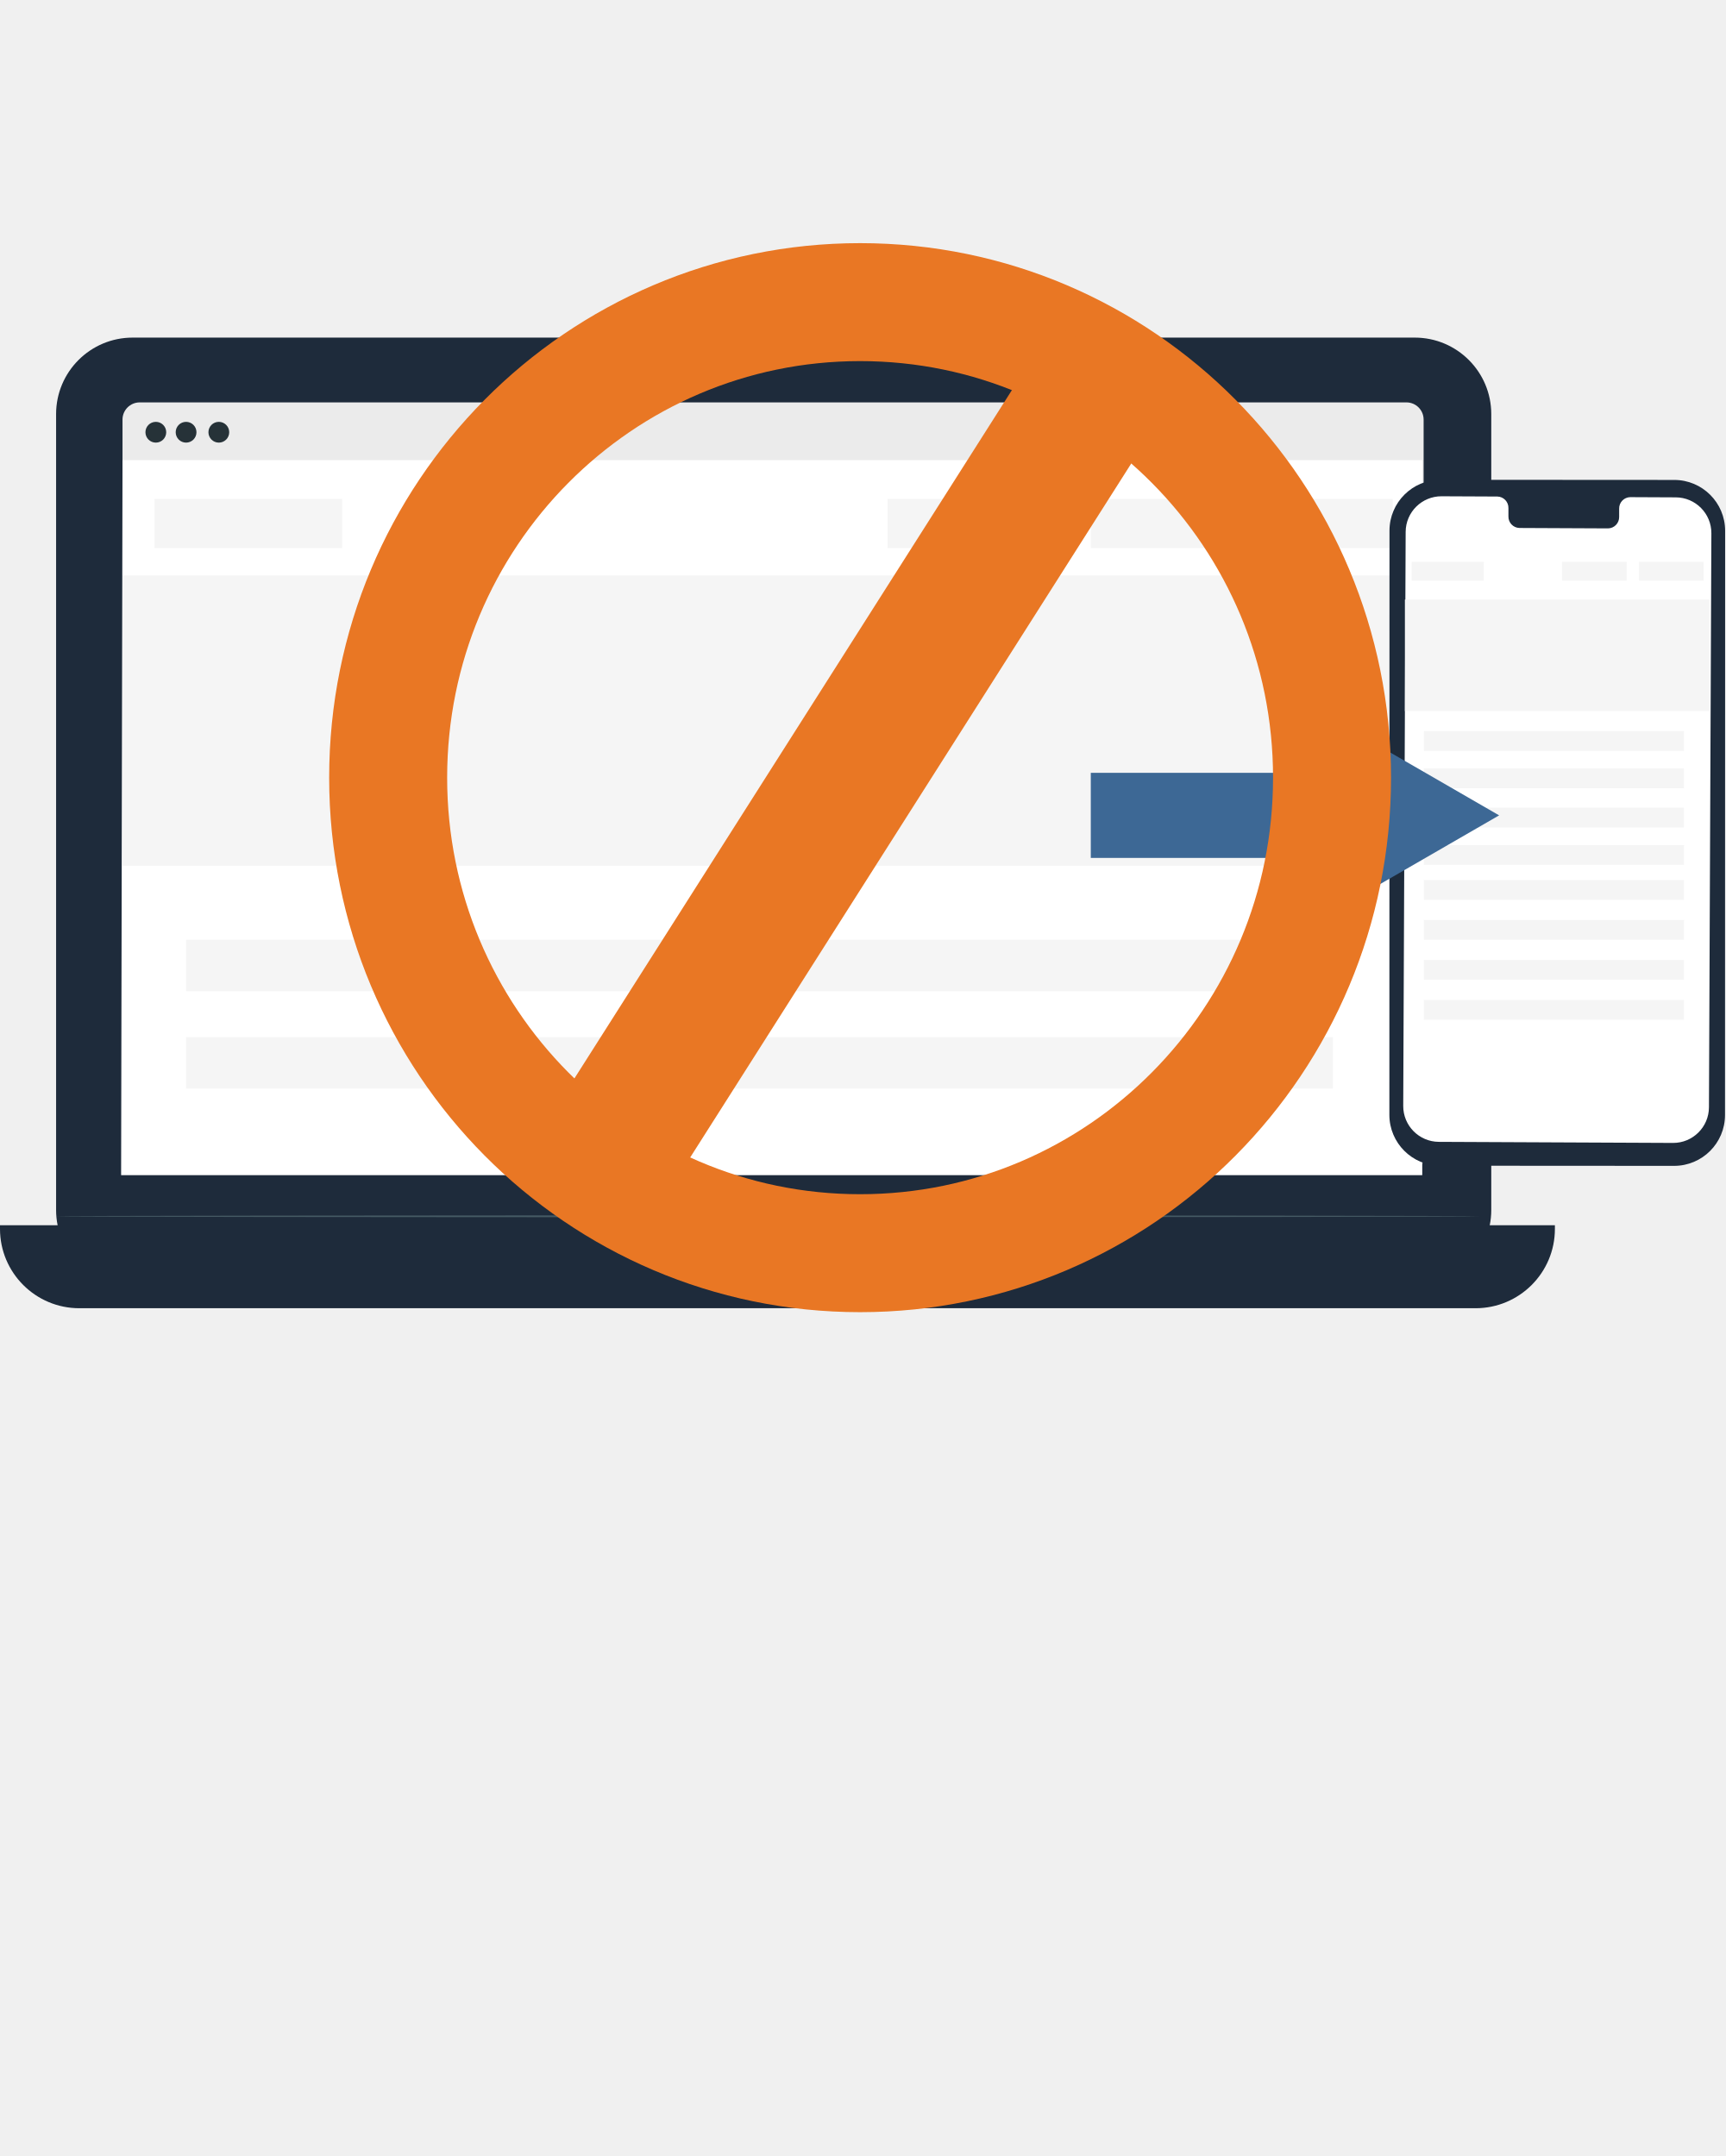
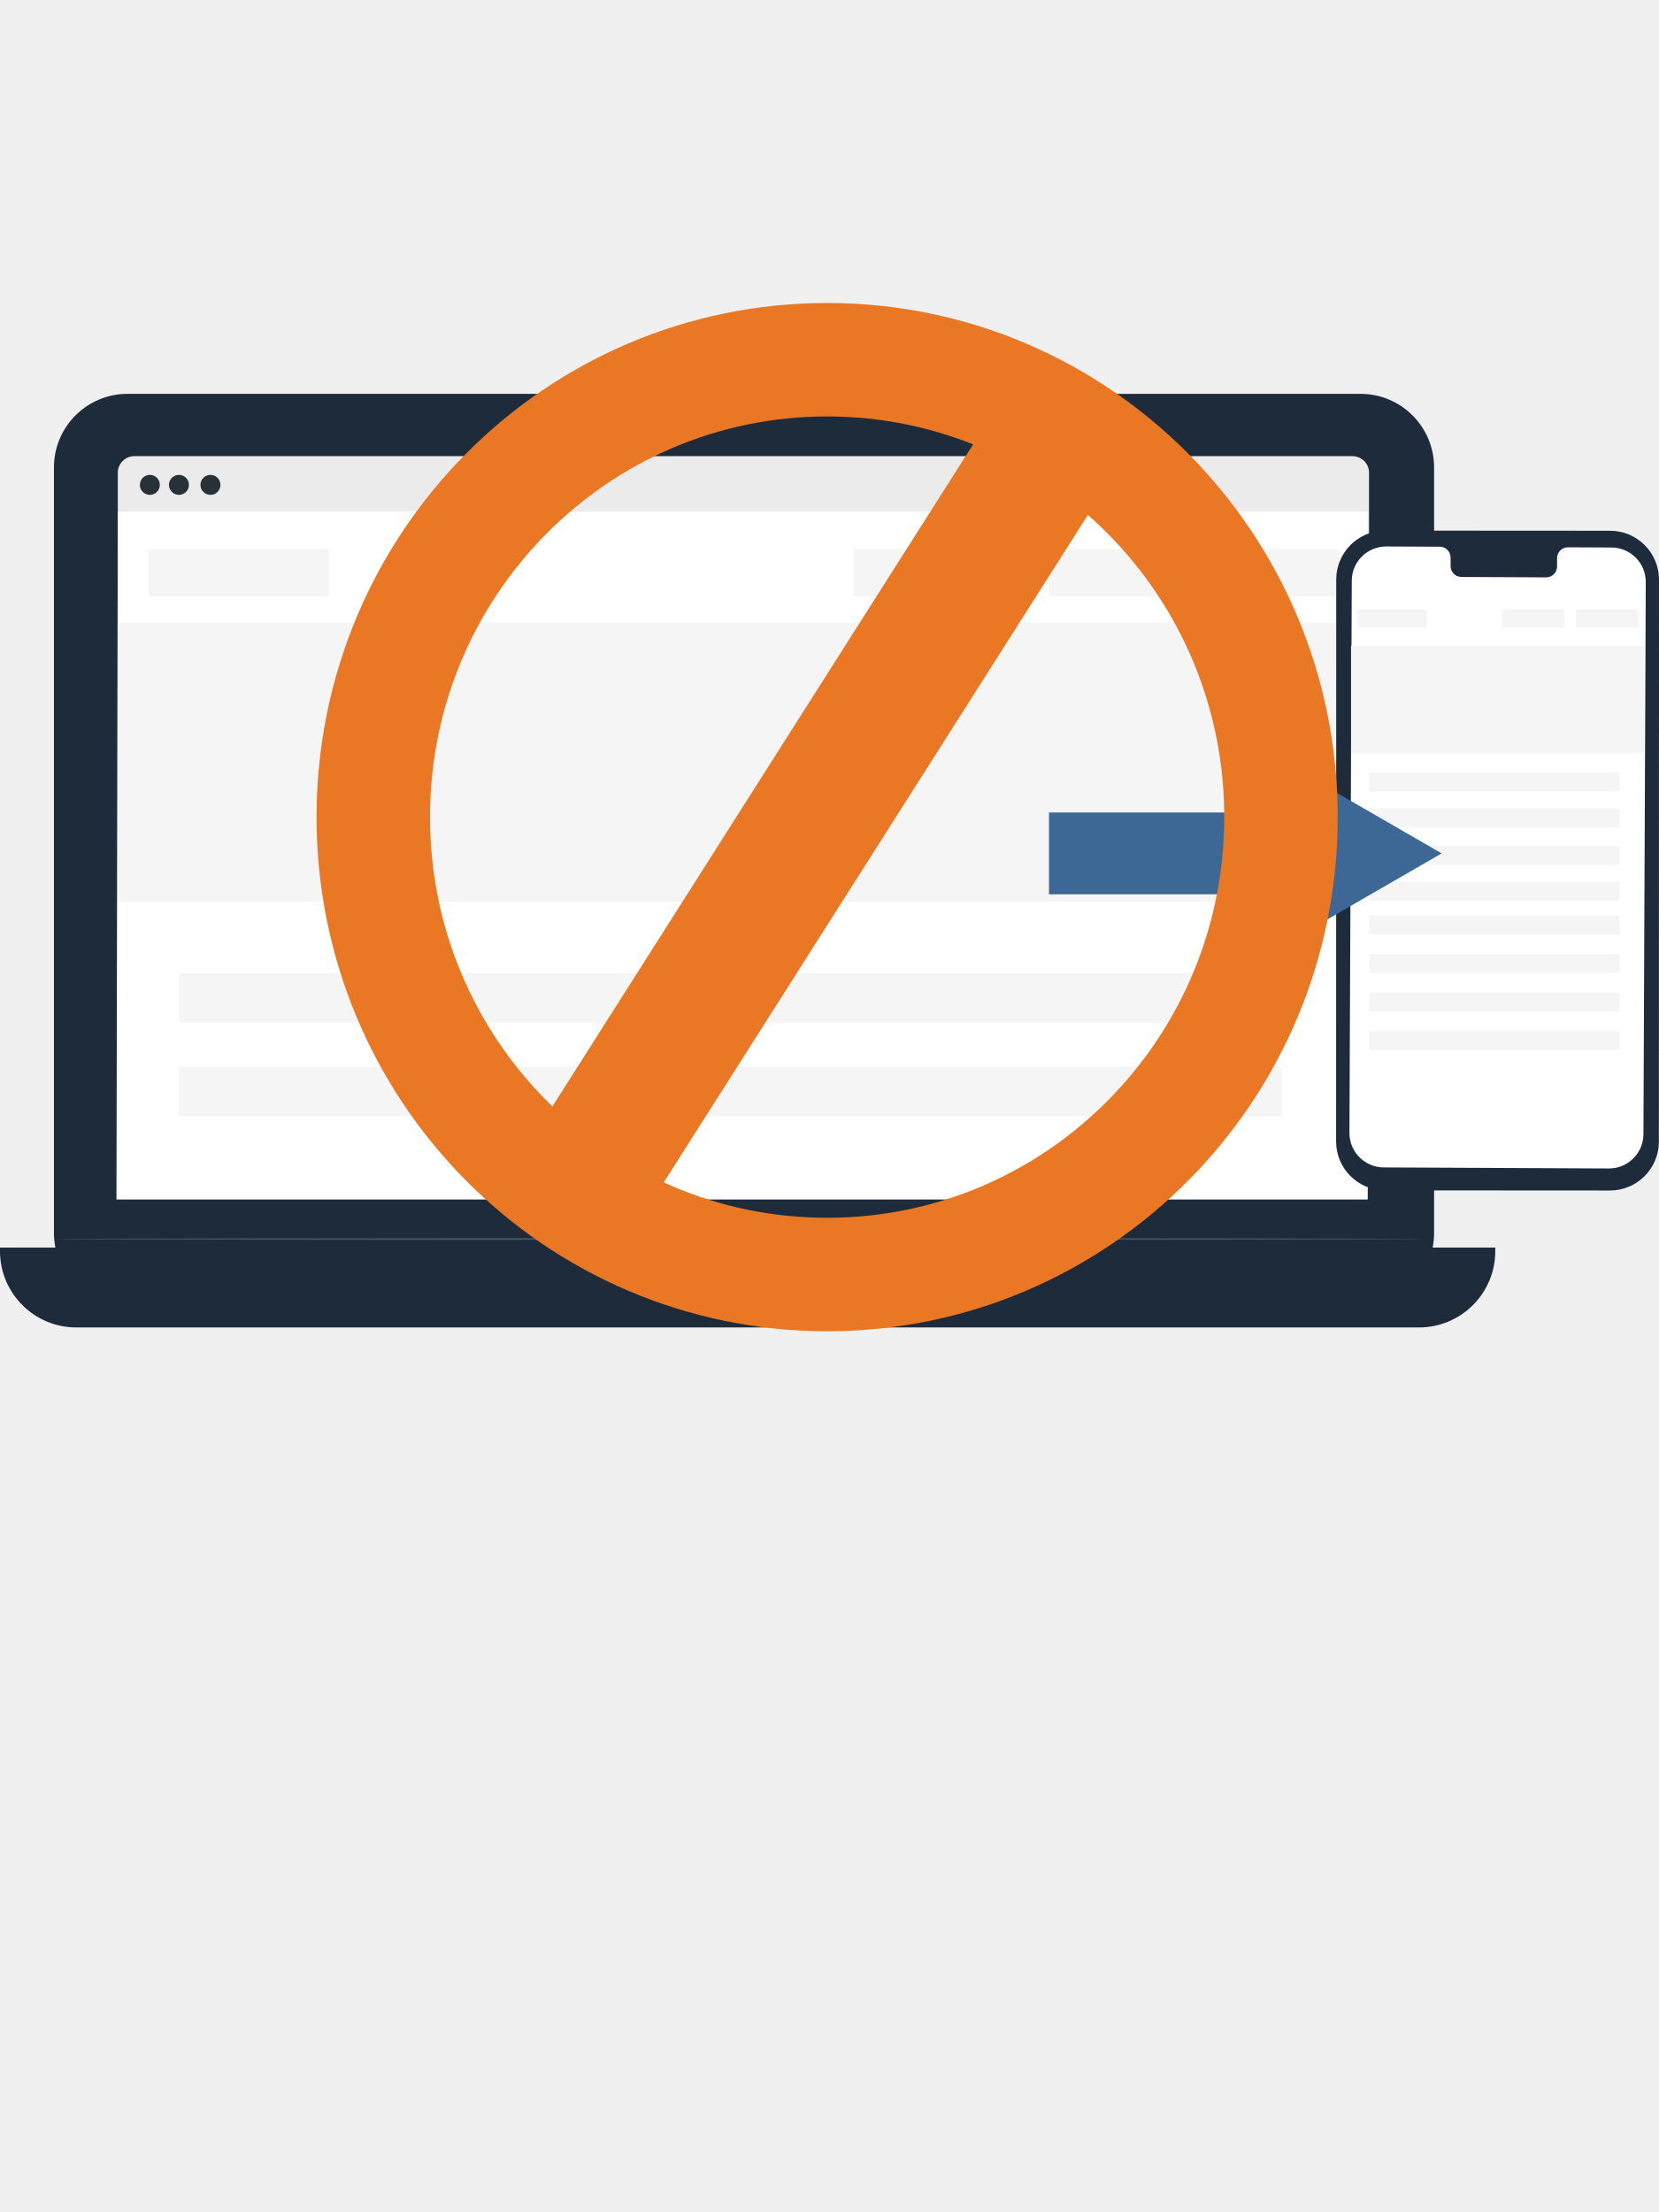
- <svg xmlns="http://www.w3.org/2000/svg" id="Component_180_1" data-name="Component 180 – 1" width="120" height="150" viewBox="0 0 233.946 226.475">
+ <svg xmlns="http://www.w3.org/2000/svg" id="Component_180_1" data-name="Component 180 – 1" width="90" height="120" viewBox="0 0 233.946 226.475">
  <defs>
    <clipPath id="clip-path">
      <rect id="Rectangle_490" data-name="Rectangle 490" width="233.946" height="131.652" fill="none" />
    </clipPath>
  </defs>
  <g id="Group_1471" data-name="Group 1471" transform="translate(-524.527 -678)">
    <g id="Group_1205" data-name="Group 1205" transform="translate(524.527 690.813)">
      <g id="Group_1203" data-name="Group 1203" transform="translate(0 0)" clip-path="url(#clip-path)">
        <path id="Path_3522" data-name="Path 3522" d="M194.921,128.7H21.055a10.379,10.379,0,0,1-10.379-10.38V10.378A10.378,10.378,0,0,1,21.055,0H194.921A10.378,10.378,0,0,1,205.3,10.378V118.323a10.379,10.379,0,0,1-10.379,10.38" transform="translate(-3.069)" fill="#1e2b3b" />
        <path id="Path_3523" data-name="Path 3523" d="M200.1,180.232H10.76A10.76,10.76,0,0,1,0,169.472v-.5H210.86v.5a10.76,10.76,0,0,1-10.76,10.76" transform="translate(0 -48.58)" fill="#1e2b3b" />
        <rect id="Rectangle_470" data-name="Rectangle 470" width="183.631" height="108.688" transform="translate(12.831 5.114)" fill="#1e2b3b" />
        <path id="Path_3524" data-name="Path 3524" d="M120.327,167.277l2.616,4.162h36.819l2.43-4.162Z" transform="translate(-34.595 -48.093)" fill="#4d6892" />
        <path id="Path_3525" data-name="Path 3525" d="M197.429,117H25.649a2.332,2.332,0,0,1-2.333-2.332v-100a2.333,2.333,0,0,1,2.332-2.333H197.429a2.332,2.332,0,0,1,2.331,2.333v100A2.332,2.332,0,0,1,197.429,117" transform="translate(-6.703 -3.548)" fill="#ebebeb" />
        <path id="Path_3526" data-name="Path 3526" d="M199.5,120.31H23.051l.189-96.992H199.5Z" transform="translate(-6.627 -6.704)" fill="#fff" />
        <path id="Path_3527" data-name="Path 3527" d="M42.49,17.445a1.409,1.409,0,1,1-1.409-1.409,1.409,1.409,0,0,1,1.409,1.409" transform="translate(-11.406 -4.61)" fill="#263238" />
        <path id="Path_3528" data-name="Path 3528" d="M30.5,17.445a1.409,1.409,0,1,1-1.409-1.409A1.409,1.409,0,0,1,30.5,17.445" transform="translate(-7.959 -4.61)" fill="#263238" />
        <path id="Path_3529" data-name="Path 3529" d="M36.257,17.445a1.409,1.409,0,1,1-1.409-1.409,1.409,1.409,0,0,1,1.409,1.409" transform="translate(-9.614 -4.61)" fill="#263238" />
        <path id="Path_3530" data-name="Path 3530" d="M203.627,167.225c0,.07-43.2.126-96.471.126-53.292,0-96.48-.056-96.48-.126s43.188-.126,96.48-.126c53.274,0,96.471.056,96.471.126" transform="translate(-3.069 -48.042)" fill="#455a64" />
        <rect id="Rectangle_471" data-name="Rectangle 471" width="176.444" height="39.387" transform="translate(16.613 32.25)" fill="#f5f5f5" />
        <rect id="Rectangle_472" data-name="Rectangle 472" width="25.463" height="6.665" transform="translate(20.945 21.878)" fill="#f5f5f5" />
        <rect id="Rectangle_473" data-name="Rectangle 473" width="13.943" height="6.665" transform="translate(174.927 21.878)" fill="#f5f5f5" />
        <rect id="Rectangle_474" data-name="Rectangle 474" width="22.816" height="6.665" transform="translate(147.922 21.878)" fill="#f5f5f5" />
        <rect id="Rectangle_475" data-name="Rectangle 475" width="22.816" height="6.665" transform="translate(120.361 21.878)" fill="#f5f5f5" />
        <rect id="Rectangle_476" data-name="Rectangle 476" width="155.511" height="6.982" transform="translate(25.234 94.88)" fill="#f5f5f5" />
        <rect id="Rectangle_477" data-name="Rectangle 477" width="155.511" height="6.982" transform="translate(25.234 81.674)" fill="#f5f5f5" />
        <path id="Path_3531" data-name="Path 3531" d="M303.047,120.124l-31.706-.019a6.9,6.9,0,0,1-6.9-6.888l.016-79.262a6.9,6.9,0,0,1,6.91-6.886l31.706.019a6.9,6.9,0,0,1,6.9,6.888l-.016,79.262a6.9,6.9,0,0,1-6.911,6.886" transform="translate(-76.028 -7.783)" fill="#1e2b3b" />
        <path id="Path_3532" data-name="Path 3532" d="M304.025,30.354l-6.169-.029a1.532,1.532,0,0,0-1.5,1.559l0,1.119a1.533,1.533,0,0,1-1.5,1.559l-12.024-.056a1.534,1.534,0,0,1-1.491-1.573l0-1.119a1.534,1.534,0,0,0-1.491-1.573l-2.17-.01-5.4-.025a4.853,4.853,0,0,0-4.876,4.834l-.329,77.855a4.853,4.853,0,0,0,4.831,4.874l31.752.147a4.854,4.854,0,0,0,4.876-4.834l.329-77.855a4.854,4.854,0,0,0-4.831-4.874" transform="translate(-76.783 -8.685)" fill="#fff" />
        <rect id="Rectangle_478" data-name="Rectangle 478" width="41.319" height="15.127" transform="translate(190.519 35.529)" fill="#f5f5f5" />
        <rect id="Rectangle_479" data-name="Rectangle 479" width="9.78" height="2.56" transform="translate(191.438 30.408)" fill="#f5f5f5" />
        <rect id="Rectangle_480" data-name="Rectangle 480" width="8.763" height="2.56" transform="translate(222.26 30.408)" fill="#f5f5f5" />
        <rect id="Rectangle_481" data-name="Rectangle 481" width="8.763" height="2.56" transform="translate(211.832 30.408)" fill="#f5f5f5" />
        <rect id="Rectangle_482" data-name="Rectangle 482" width="35.278" height="2.681" transform="translate(193.086 58.446)" fill="#f5f5f5" />
        <rect id="Rectangle_483" data-name="Rectangle 483" width="35.278" height="2.681" transform="translate(193.086 53.374)" fill="#f5f5f5" />
        <rect id="Rectangle_484" data-name="Rectangle 484" width="35.278" height="2.681" transform="translate(193.086 68.831)" fill="#f5f5f5" />
        <rect id="Rectangle_485" data-name="Rectangle 485" width="35.278" height="2.681" transform="translate(193.086 73.575)" fill="#f5f5f5" />
        <rect id="Rectangle_486" data-name="Rectangle 486" width="35.278" height="2.681" transform="translate(193.086 78.996)" fill="#f5f5f5" />
        <rect id="Rectangle_487" data-name="Rectangle 487" width="35.278" height="2.681" transform="translate(193.086 84.418)" fill="#f5f5f5" />
        <rect id="Rectangle_488" data-name="Rectangle 488" width="35.278" height="2.681" transform="translate(193.086 89.84)" fill="#f5f5f5" />
        <rect id="Rectangle_489" data-name="Rectangle 489" width="35.278" height="2.681" transform="translate(193.086 63.759)" fill="#f5f5f5" />
        <path id="Path_3533" data-name="Path 3533" d="M207.611,90.286h27.775v10.173l27.6-15.942-27.6-15.94V78.749H207.611Z" transform="translate(-59.689 -19.716)" fill="#3d6895" />
      </g>
    </g>
    <g id="Group_982" data-name="Group 982" transform="translate(569.625 678.411)">
      <g id="Ellipse_86" data-name="Ellipse 86" transform="translate(-0.46 -0.411)" fill="none" stroke="#e97724" stroke-width="16">
        <ellipse cx="72" cy="72.5" rx="72" ry="72.5" stroke="none" />
        <ellipse cx="72" cy="72.5" rx="64" ry="64.5" fill="none" />
      </g>
      <path id="Path_2807" data-name="Path 2807" d="M19310.3-1717.486l-67.916,106.876" transform="translate(-19204.436 1733.103)" fill="#e97724" stroke="#e97724" stroke-width="19" />
    </g>
  </g>
</svg>
